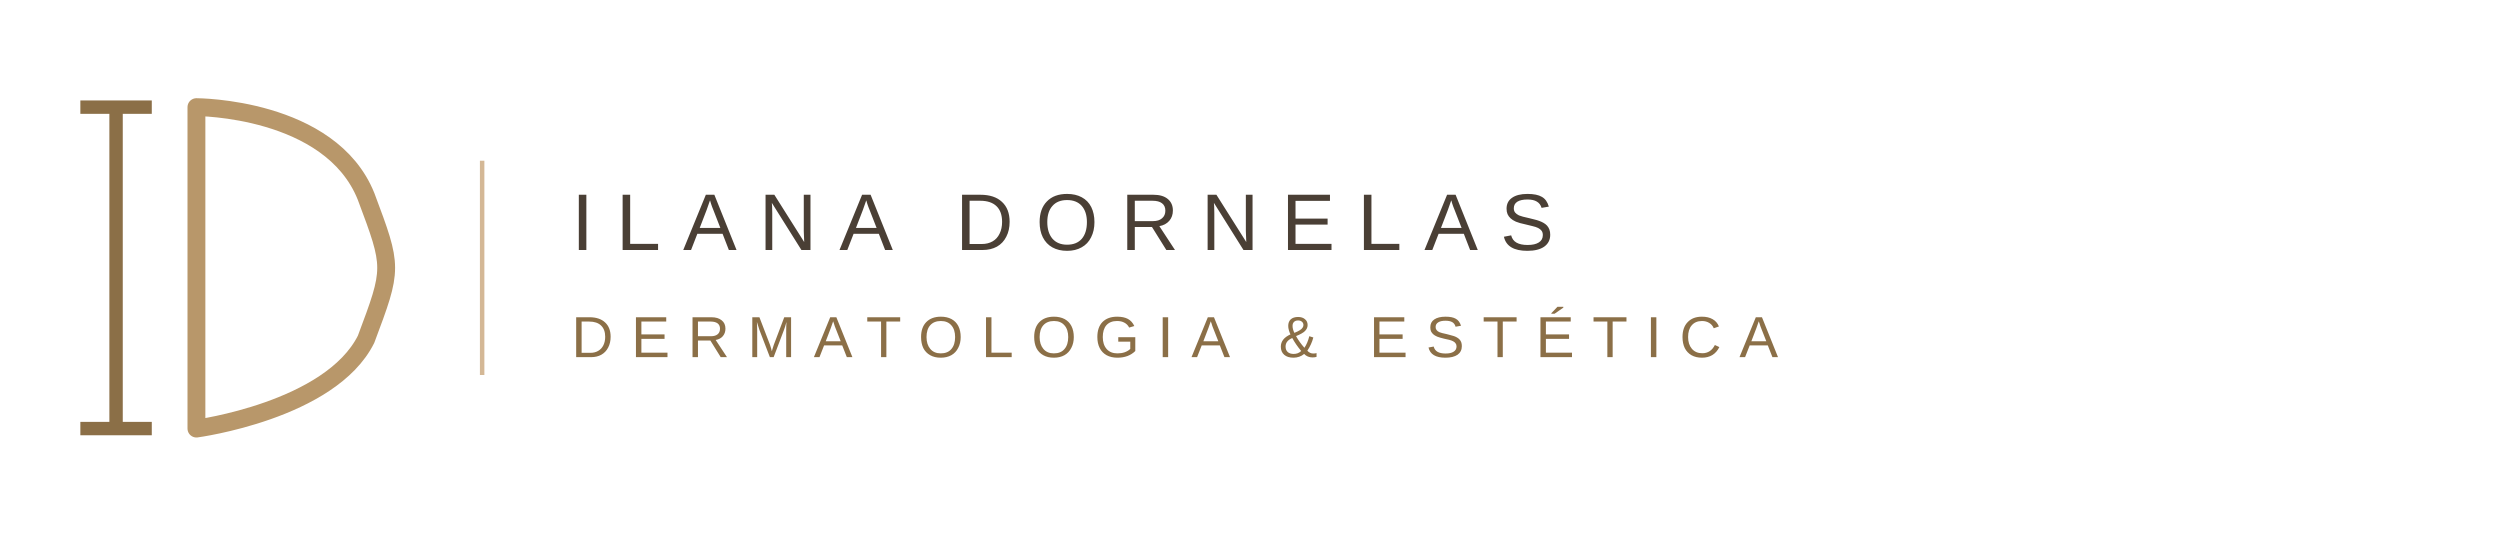
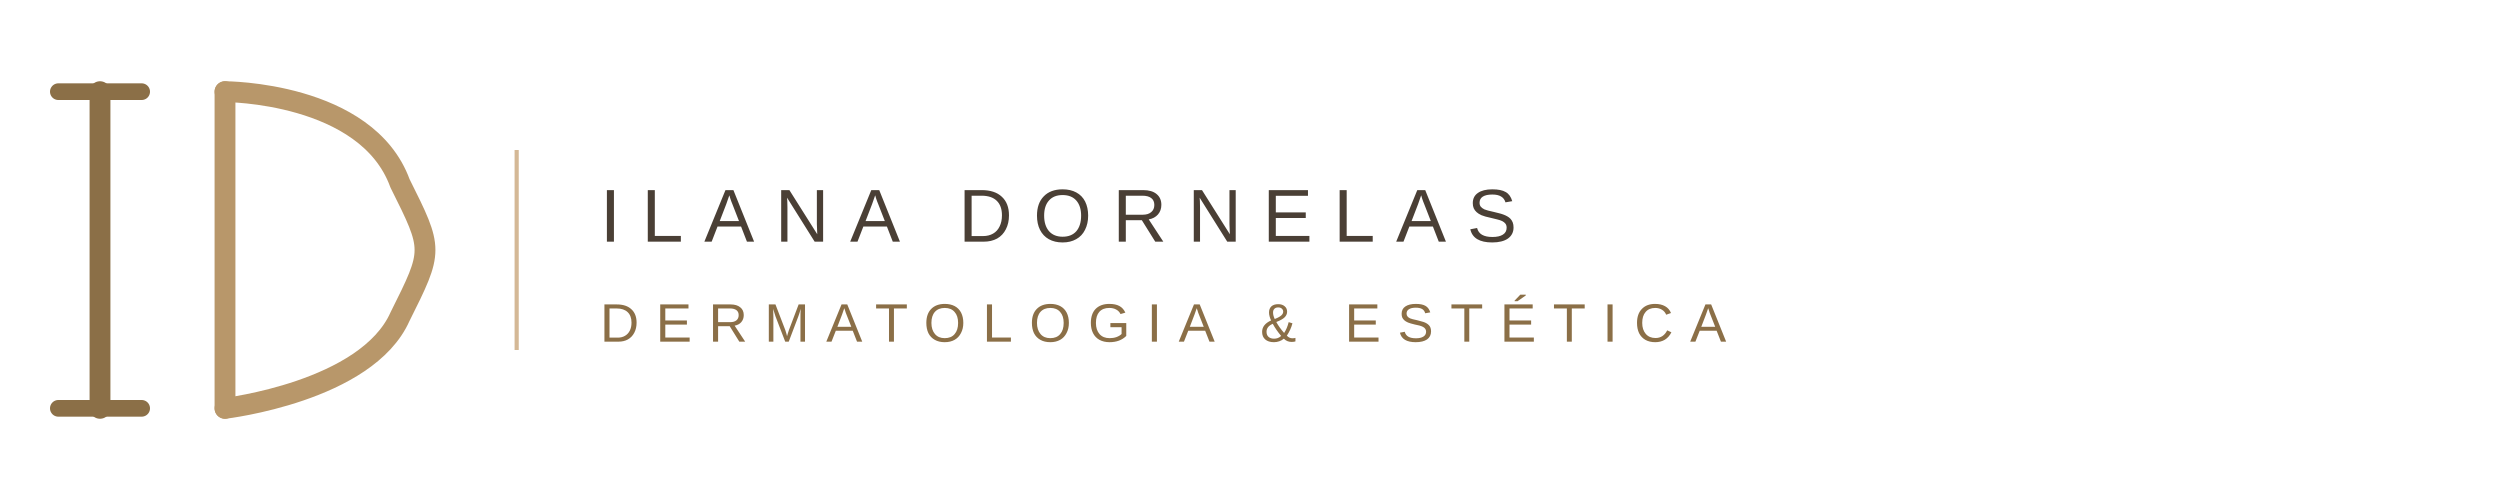
- <svg xmlns="http://www.w3.org/2000/svg" viewBox="0 0 280 60">
-   <line x1="13" y1="12" x2="13" y2="48" stroke="#8B6F47" stroke-width="1.5" fill="none" />
-   <line x1="9" y1="12" x2="17" y2="12" stroke="#8B6F47" stroke-width="1.5" fill="none" />
-   <line x1="9" y1="48" x2="17" y2="48" stroke="#8B6F47" stroke-width="1.5" fill="none" />
-   <path d="M22 12 L22 48 M22 12 C22 12 37 12 41 22 C44 30 44 30 41 38 C37 46 22 48 22 48" fill="none" stroke="#B8976A" stroke-width="2" stroke-linecap="round" stroke-linejoin="round" />
-   <line x1="54" y1="18" x2="54" y2="42" stroke="#D4B896" stroke-width="0.5" />
-   <text x="64" y="28" font-family="Montserrat,Arial,sans-serif" font-size="9" font-weight="400" letter-spacing="2.5" fill="#4A3F35">ILANA DORNELAS</text>
-   <text x="64" y="40" font-family="Montserrat,Arial,sans-serif" font-size="6.5" font-weight="300" letter-spacing="2" fill="#8B6F47">DERMATOLOGIA &amp; ESTÉTICA</text>
+ <svg xmlns="http://www.w3.org/2000/svg" viewBox="0 0 300 60">
+   <line x1="12" y1="11" x2="12" y2="49" stroke="#8B6F47" stroke-width="2.5" stroke-linecap="round" />
+   <line x1="7" y1="11" x2="17" y2="11" stroke="#8B6F47" stroke-width="2" stroke-linecap="round" />
+   <line x1="7" y1="49" x2="17" y2="49" stroke="#8B6F47" stroke-width="2" stroke-linecap="round" />
+   <line x1="27" y1="11" x2="27" y2="49" stroke="#B8976A" stroke-width="2.5" stroke-linecap="round" />
+   <path d="M27 11 C27 11 44 11 48 22 C52 30 52 30 48 38 C44 47 27 49 27 49" fill="none" stroke="#B8976A" stroke-width="2.5" stroke-linecap="round" stroke-linejoin="round" />
+   <line x1="62" y1="18" x2="62" y2="42" stroke="#D4B896" stroke-width="0.5" />
+   <text x="72" y="29" font-family="Montserrat,Arial,sans-serif" font-size="9" font-weight="400" letter-spacing="2.5" fill="#4A3F35">ILANA DORNELAS</text>
+   <text x="72" y="41" font-family="Montserrat,Arial,sans-serif" font-size="6.5" font-weight="300" letter-spacing="2" fill="#8B6F47">DERMATOLOGIA &amp; ESTÉTICA</text>
</svg>
